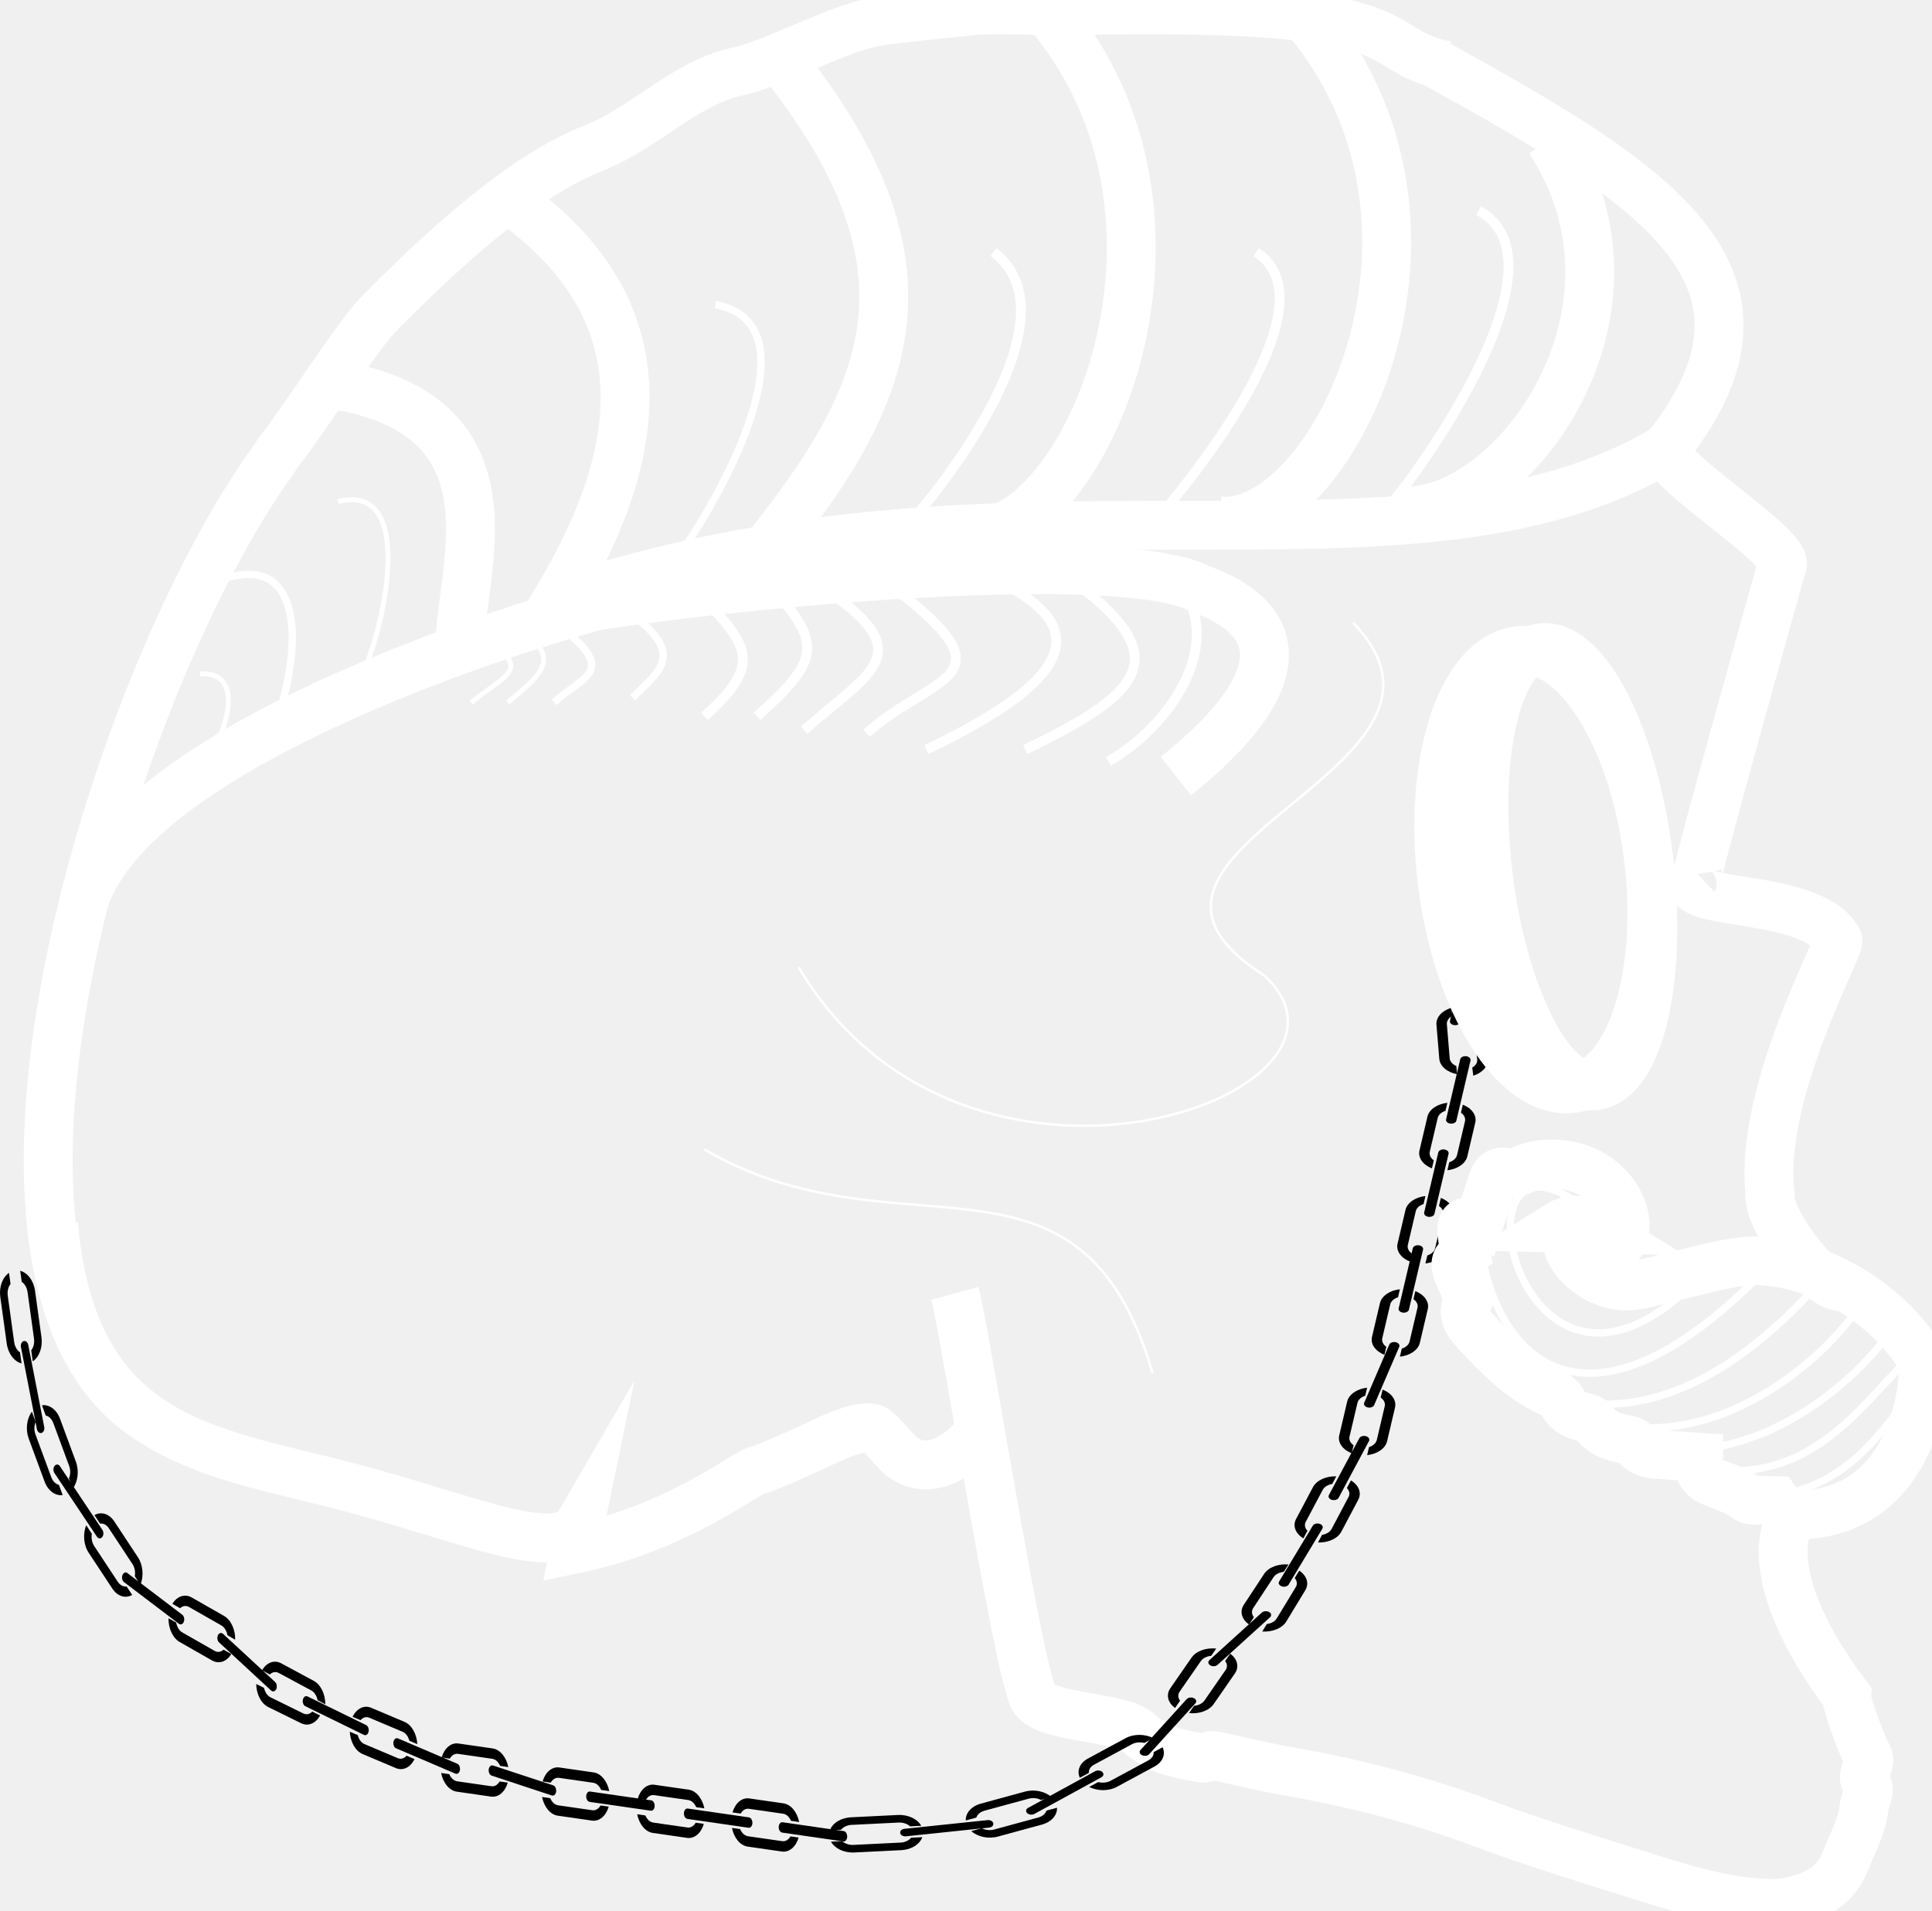
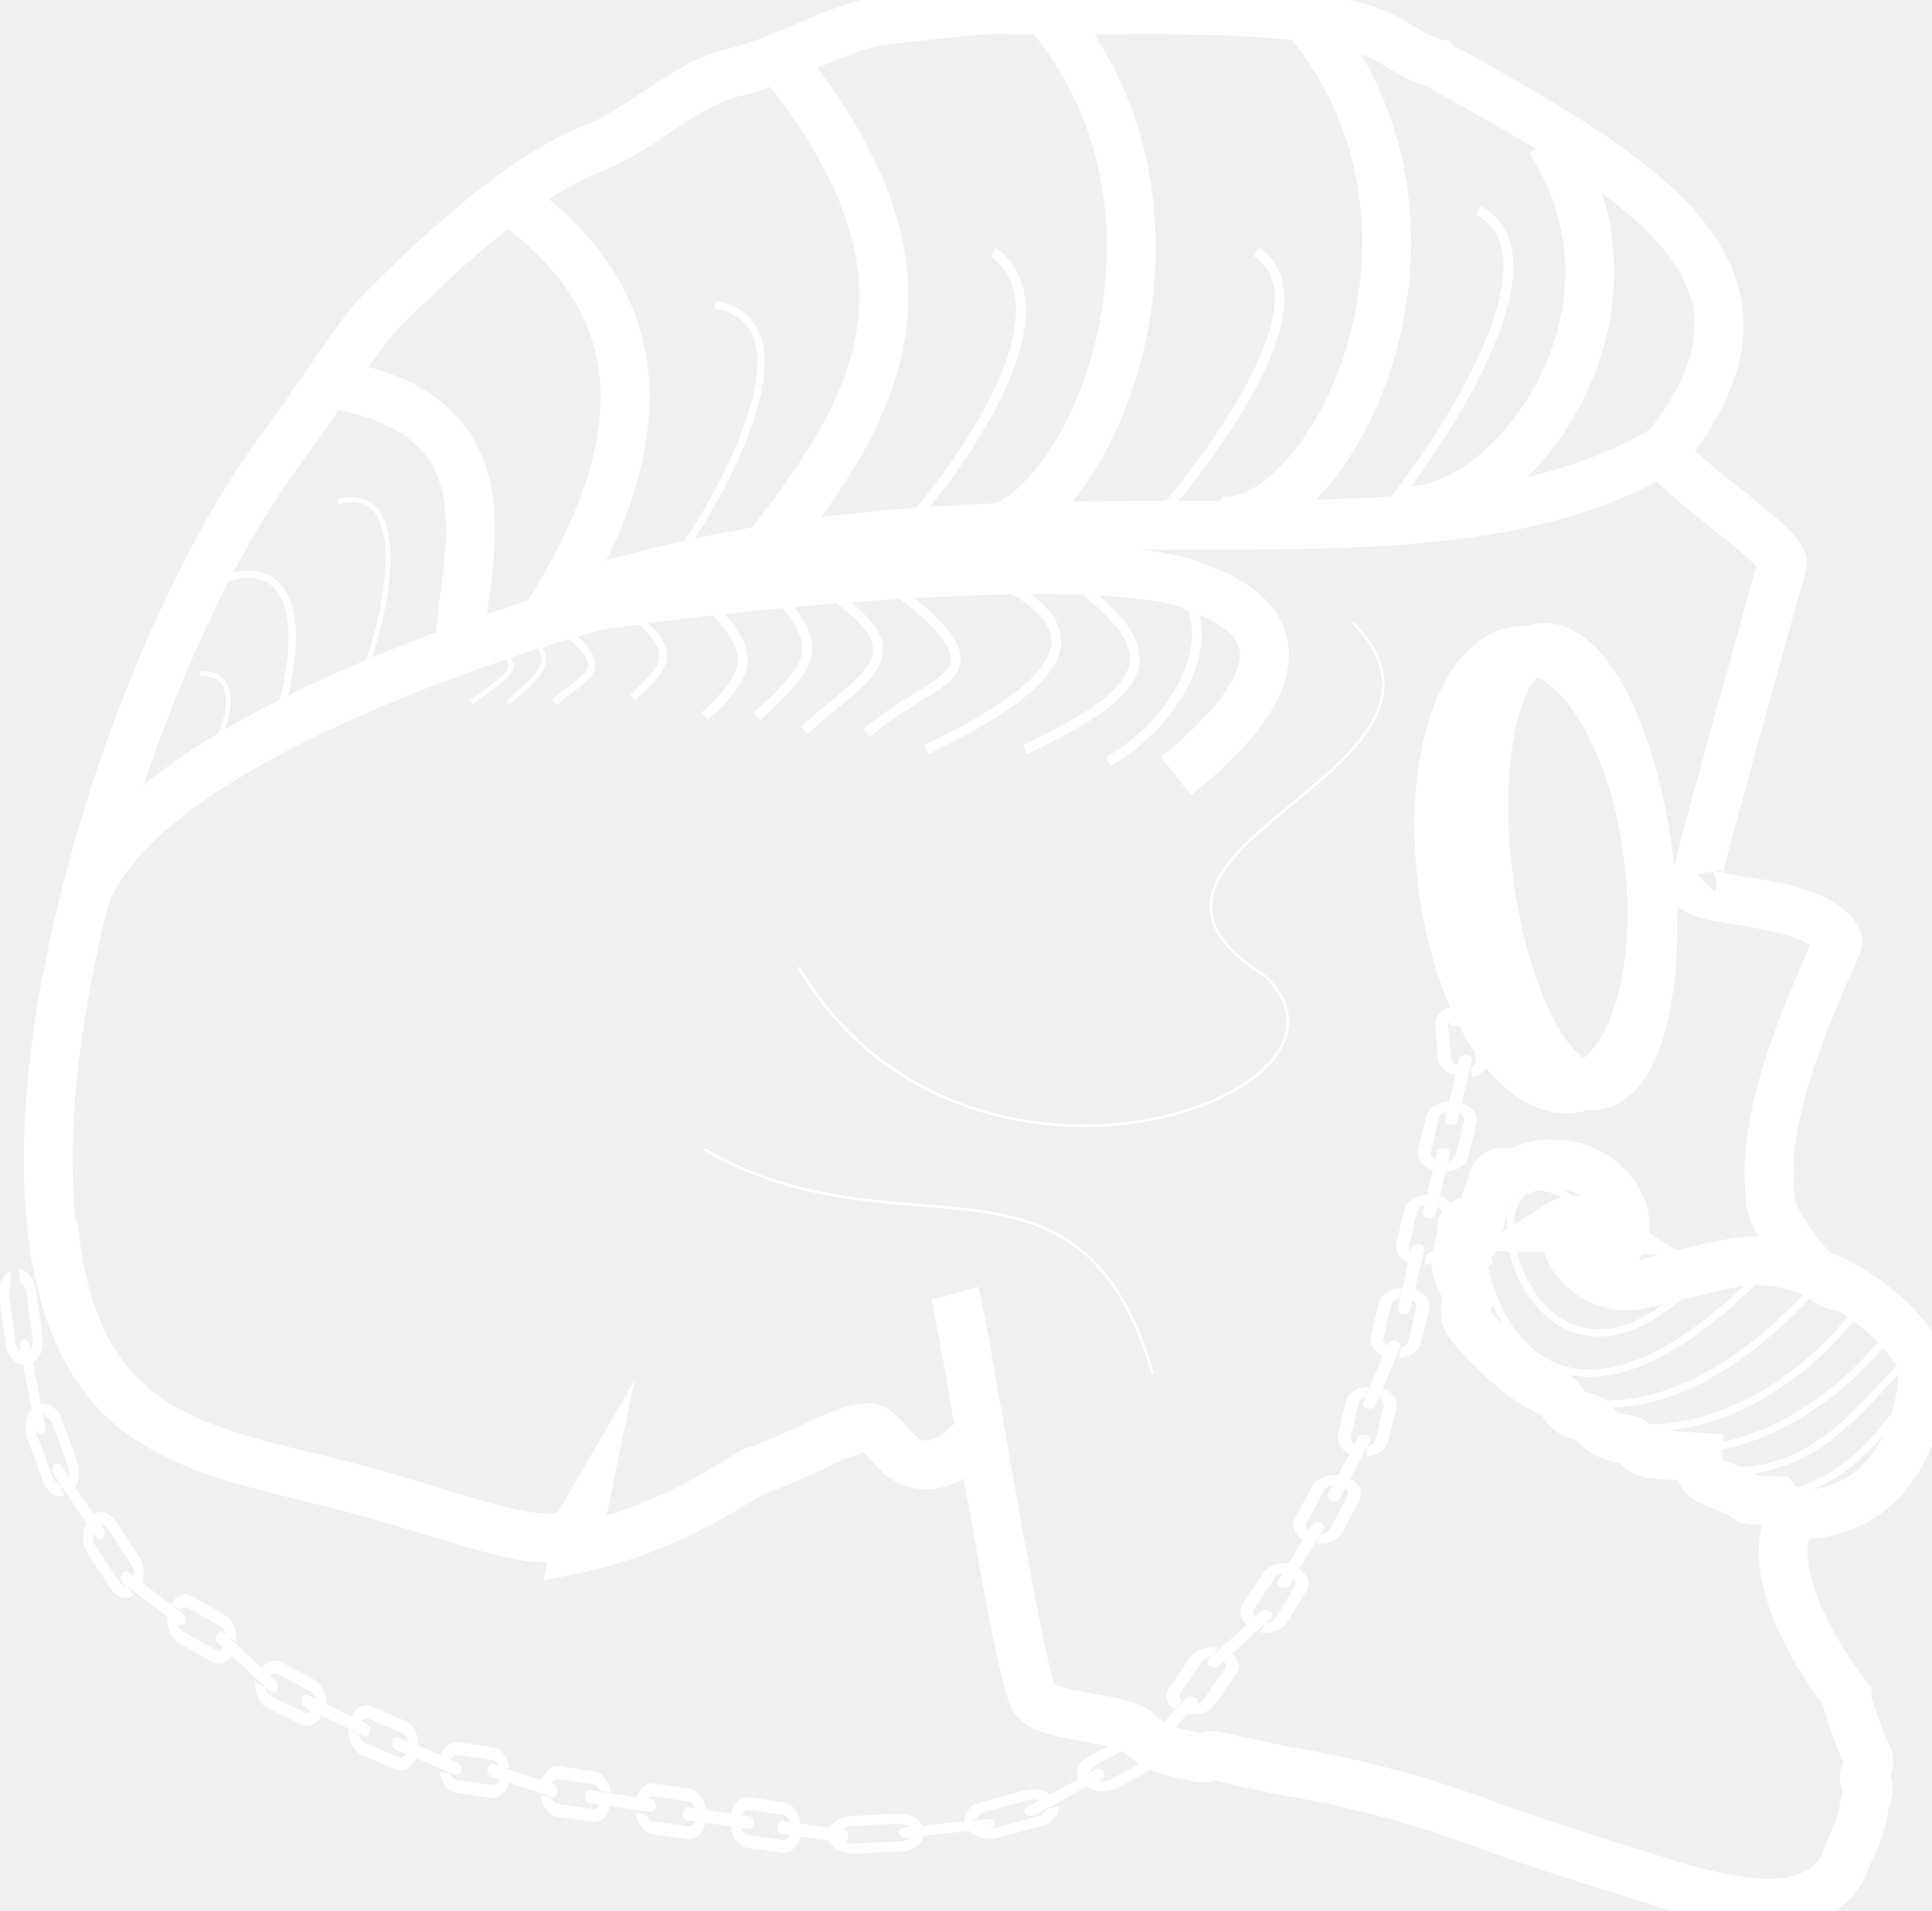
- <svg xmlns="http://www.w3.org/2000/svg" viewBox="0 0 790.2 781.58">
+ <svg xmlns="http://www.w3.org/2000/svg" style="background:#000;" viewBox="0 0 790.2 781.58">
  <defs>
    <style>
			.cls-1, .cls-2, .cls-3, .cls-4, .cls-5, .cls-6, .cls-7 {
			  fill: none;
			  stroke: #fff;
			  stroke-miterlimit: 10;
			}
	  
			.cls-2 {
			  stroke-width: 20px;
			}
	  
			.cls-3 {
			  stroke-width: 2px;
			}
	  
			.cls-4 {
			  stroke-width: 20px;
			}
	  
			.cls-5 {
			  stroke-width: 4px;
			}
	  
			.cls-6 {
			  stroke-width: 3px;
			}
	  
			.cls-7 {
			  stroke-width: 20px;
			}
		  </style>
  </defs>
  <path class="cls-2" d="M586.21,25.43c89.97,49.64,151.53,87.05,95.39,157.86-3.91,7.46,50.19,40.06,47.34,47.91-.66,1.8-34.95,124.54-34.58,126.43" />
  <path class="cls-2" d="M61.79,581.02c-90.16-55.35-17.55-300.16,50.68-393.81.59-.81.97-1.75,1.61-2.53,9.06-11.04,31.93-47.18,40.44-55.82,22.97-23.35,57.72-56.43,88.44-68.35,20.27-7.86,37.14-26.57,58.39-31.18,15.76-3.42,40.83-17.52,56.69-20.41,6.91-1.26,33.24-3.82,40.25-4.54,9.15-.93,29.87.21,39.12,0,147.78-3.31,120.46,15.4,154.03,22.44" />
  <path class="cls-2" d="M681.61,183.29c-104.56,63.13-269.07,0-454.88,63.13" />
  <path class="cls-2" d="M400.79,584.45c-2.46,5.86-19.09,22.24-32.63,10.76-2.07-1.76-8.39-9.72-10.88-10.81-3.59-1.56-12.61,1.56-20.98,5.67-2.19,1.08-23.47,10.85-26.65,11.34-4.14.64-32.15,23.46-74.59,32.22l2.21-10.72c-8.81,15.19-43.45-.88-91.81-13.89-59.19-15.93-115.25-17.97-123.61-108.17" />
  <path class="cls-4" d="M734.48,618.24c-10.65,12.66-5.29,40.99,20.79,75.29-.3,3.05,6.55,21.3,8.22,23.81,3.07,4.61-3.25,7.99,0,12.47,1.92,2.64-.89,6.53-1.13,9.64-.54,7-4.81,14.6-7.35,21.22-1.44,3.76-3.53,7.16-6.46,9.87-1.87,1.73-4.22,3.07-6.55,4.16-6.7,3.13-13.7,4.24-21.2,3.79-16.08-.96-31.34-5.46-46.47-10.26-22.83-7.24-45.79-14.09-68.24-22.52-25.68-9.64-52.17-16.44-79.21-21.18-9.61-1.69-19.11-4.03-28.66-6.1-1.44-.31-2.73-.72-4.22.24-.83.53-2.23.5-3.29.3-6.25-1.2-12.58-2.26-18.23-5.36-2.55-1.4-5-3.14-7.13-5.12-6.91-6.44-38.68-5.75-42.69-14.13-6.85-14.3-27.91-150.07-32.13-165.35" />
  <path class="cls-4" d="M694.36,357.62c-14.74,14.17,46.59,6.35,57.37,27.04,1.35,1.73-32.6,62.93-27.78,103.46-1.7,9.07,19.36,39.54,30.61,38.27" />
  <path class="cls-7" d="M480.92,317.38c28.02-22.11,60.1-58.05,9.95-76.54-30.12-15.88-171.44-4.39-245.84,6.8-5.49.83-188.23,51.69-210.63,120.74" />
  <path class="cls-5" d="M378.91,306.61c52.71-25.36,79.01-50.38,17.5-73.88" />
  <path class="cls-5" d="M328.91,298.67c28.73-25.44,50-31.99.98-62.6" />
  <path class="cls-5" d="M288.14,293c25.63-22.89,16.7-29.75-4.26-52.64" />
  <path class="cls-6" d="M226.72,287.36c11.01-10.81,27.95-12.47,0-32.62" />
  <path class="cls-6" d="M258.78,285.45c10.39-11.34,25.1-18.08-7.58-39.04" />
  <path class="cls-3" d="M192.72,287.36c12.09-10.02,24.65-13.49,8.66-23.44" />
-   <g class="stroke-white fill-white">
+   <g style="stroke:#fff; fill:#fff" class="stroke-white fill-white">
    <path d="M551.97,587.61l3.24-13.78c.31-1.34,1.55-2.4,3.18-2.93l.77-3.28c-4.07.45-7.45,2.67-8.16,5.69l-3.24,13.78c-.71,3.02,1.46,5.93,5.09,7.34l.77-3.28c-1.29-.89-1.97-2.19-1.66-3.53Z" />
    <path d="M566.36,575.21l-3.24,13.78c-.31,1.34-1.55,2.4-3.18,2.93l-.77,3.28c4.07-.45,7.45-2.67,8.16-5.69l3.24-13.78c.71-3.02-1.46-5.93-5.09-7.34l-.77,3.28c1.29.89,1.97,2.19,1.66,3.53Z" />
    <path d="M543.52,611.54c-.41.77.14,1.65,1.24,1.96s2.32-.07,2.74-.84l12.44-23.25c.41-.77-.14-1.65-1.24-1.96s-2.32.07-2.74.84l-12.44,23.25Z" />
    <path d="M557.97,573.79c-.34.79.29,1.64,1.42,1.9s2.31-.18,2.65-.97l10.25-23.81c.34-.79-.29-1.64-1.42-1.9s-2.31.18-2.65.97l-10.25,23.81Z" />
    <path d="M565.37,547.34l3.24-13.78c.31-1.34,1.55-2.4,3.18-2.93l.77-3.28c-4.07.45-7.45,2.67-8.16,5.69l-3.24,13.78c-.71,3.02,1.46,5.93,5.09,7.34l.77-3.28c-1.29-.89-1.97-2.19-1.66-3.53Z" />
    <path d="M579.76,534.94l-3.24,13.78c-.31,1.34-1.55,2.4-3.18,2.93l-.77,3.28c4.07-.45,7.45-2.67,8.16-5.69l3.24-13.78c.71-3.02-1.46-5.93-5.09-7.34l-.77,3.28c1.29.89,1.97,2.19,1.66,3.53Z" />
    <path d="M534.08,622.45l6.92-13.05c.67-1.27,2.17-2.13,3.91-2.42l1.65-3.11c-4.11-.14-8.03,1.56-9.54,4.41l-6.92,13.05c-1.51,2.86-.18,6.03,3,7.92l1.65-3.11c-1.03-1.06-1.34-2.43-.67-3.7Z" />
    <path d="M551.55,612.35l-6.92,13.05c-.67,1.27-2.17,2.13-3.91,2.42l-1.65,3.11c4.11.14,8.03-1.56,9.54-4.41l6.92-13.05c1.51-2.86.18-6.03-3-7.92l-1.65,3.11c1.03,1.06,1.34,2.43.67,3.7Z" />
    <path d="M584.79,471.08l3.24-13.78c.31-1.34,1.55-2.4,3.18-2.93l.77-3.28c-4.07.45-7.45,2.67-8.16,5.69l-3.24,13.78c-.71,3.02,1.46,5.93,5.09,7.34l.77-3.28c-1.29-.89-1.97-2.19-1.66-3.53Z" />
    <path d="M599.18,458.68l-3.24,13.78c-.31,1.34-1.55,2.4-3.18,2.93l-.77,3.28c4.07-.45,7.45-2.67,8.16-5.69l3.24-13.78c.71-3.02-1.46-5.93-5.09-7.34l-.77,3.28c1.29.89,1.97,2.19,1.66,3.53Z" />
    <path d="M591.47,457.85c-.19.82.59,1.6,1.75,1.74s2.26-.4,2.45-1.22l5.78-24.59c.19-.82-.59-1.6-1.76-1.74s-2.26.4-2.45,1.22l-5.78,24.59Z" />
    <path d="M582.5,495.98c-.19.82.59,1.6,1.75,1.74s2.26-.4,2.45-1.22l5.78-24.59c.19-.82-.59-1.6-1.76-1.74s-2.26.4-2.45,1.22l-5.78,24.59Z" />
    <path d="M575.82,509.21l3.24-13.78c.31-1.34,1.55-2.4,3.18-2.93l.77-3.28c-4.07.45-7.45,2.67-8.16,5.69l-3.24,13.78c-.71,3.02,1.46,5.93,5.09,7.34l.77-3.28c-1.29-.89-1.97-2.19-1.66-3.53Z" />
    <path d="M590.2,496.81l-3.24,13.78c-.31,1.34-1.55,2.4-3.18,2.93l-.77,3.28c4.07-.45,7.45-2.67,8.16-5.69l3.24-13.78c.71-3.02-1.46-5.93-5.09-7.34l-.77,3.28c1.29.89,1.97,2.19,1.66,3.53Z" />
    <path d="M592.94,432.9l-1.16-13.96c-.11-1.36.76-2.6,2.18-3.38l-.28-3.33c-3.82,1.11-6.41,3.83-6.16,6.89l1.16,13.96c.25,3.06,3.28,5.54,7.26,6.3l-.28-3.33c-1.54-.65-2.61-1.81-2.72-3.16Z" />
    <path d="M580.29,509.37c-1.16-.14-2.26.4-2.45,1.22l-2.89,12.29-2.89,12.29c-.19.82.59,1.6,1.75,1.74s2.26-.4,2.45-1.22l2.89-12.29,2.89-12.29c.19-.82-.59-1.6-1.76-1.74Z" />
    <path d="M593.06,417.57c-.19.82.59,1.6,1.75,1.74s2.26-.4,2.45-1.22l2.89-12.29-4.21-.52-2.89,12.29Z" />
    <path d="M523.17,646.89c-.46.76.05,1.65,1.12,2s2.33,0,2.78-.75l13.78-22.85c.46-.76-.05-1.65-1.12-2s-2.33,0-2.78.75l-13.78,22.85Z" />
    <path d="M602.44,419.33l1.75,13.93c.17,1.35-.65,2.61-2.03,3.42l.42,3.32c3.77-1.19,6.25-3.97,5.87-7.02l-1.75-13.93c-.38-3.05-3.51-5.46-7.52-6.14l.42,3.32c1.56.62,2.68,1.75,2.85,3.1Z" />
    <path d="M348.34,746.44l19.21-.95c1.87-.09,3.58.53,4.67,1.55l4.58-.23c-1.56-2.76-5.33-4.63-9.54-4.42l-19.21.95c-4.21.21-7.6,2.43-8.62,5.32l4.58-.23c.89-1.12,2.47-1.91,4.33-2Z" />
    <path d="M368.32,753.68l-19.21.95c-1.87.09-3.58-.53-4.67-1.55l-4.58.23c1.56,2.76,5.33,4.63,9.54,4.42l19.21-.95c4.21-.21,7.6-2.43,8.62-5.32l-4.58.23c-.89,1.12-2.47,1.91-4.33,2Z" />
    <path d="M369.93,748.05c-1.13.12-1.91.9-1.74,1.75s1.22,1.44,2.35,1.32l33.99-3.56c1.13-.12,1.91-.9,1.74-1.75s-1.22-1.44-2.35-1.32l-33.99,3.56Z" />
    <path d="M402.67,740.64l18.03-4.91c1.75-.48,3.64-.24,5.09.52l4.3-1.17c-2.58-2.32-6.93-3.32-10.88-2.25l-18.03,4.91c-3.95,1.08-6.32,3.91-6.16,6.89l4.3-1.17c.41-1.26,1.61-2.34,3.36-2.82Z" />
    <path d="M424.67,743.42l-18.03,4.91c-1.75.48-3.64.24-5.09-.52l-4.3,1.17c2.58,2.32,6.93,3.32,10.88,2.25l18.03-4.91c3.95-1.08,6.32-3.91,6.16-6.89l-4.3,1.17c-.41,1.26-1.61,2.34-3.36,2.82Z" />
    <path d="M482.5,691.92l8.66-12.49c.84-1.21,2.45-1.97,4.22-2.13l2.06-2.98c-4.07-.44-8.2.97-10.09,3.71l-8.66,12.49c-1.9,2.73-1,5.98,1.91,8.1l2.06-2.98c-.88-1.12-1-2.51-.16-3.73Z" />
    <path d="M501.26,683.12l-8.66,12.49c-.84,1.21-2.45,1.97-4.22,2.13l-2.06,2.98c4.07.44,8.2-.97,10.09-3.71l8.66-12.49c1.9-2.73,1-5.98-1.91-8.1l-2.06,2.98c.88,1.12,1,2.51.16,3.73Z" />
    <path d="M494.65,679.05c-.71.65-.55,1.61.37,2.14s2.24.44,2.96-.2l21.47-19.47c.71-.65.55-1.61-.37-2.14s-2.24-.44-2.96.2l-21.47,19.47Z" />
    <path d="M466.46,715.82c-.63.69-.34,1.64.64,2.11s2.29.29,2.92-.4l18.91-20.82c.63-.69.34-1.64-.64-2.11s-2.29-.29-2.92.4l-18.91,20.82Z" />
    <path d="M447.49,721.81l15.45-8.35c1.5-.81,3.41-.96,5.08-.53l3.68-1.99c-3.37-1.71-7.93-1.8-11.31.03l-15.45,8.35c-3.38,1.83-4.58,5.02-3.29,7.86l3.68-1.99c-.09-1.29.66-2.57,2.16-3.38Z" />
    <path d="M469.69,720.05l-15.45,8.35c-1.5.81-3.41.96-5.08.53l-3.68,1.99c3.37,1.71,7.93,1.8,11.31-.03l15.45-8.35c3.38-1.83,4.58-5.02,3.29-7.86l-3.68,1.99c.09,1.29-.66,2.57-2.16,3.38Z" />
    <path d="M512.58,657.75l8.3-12.62c.81-1.23,2.4-2,4.16-2.19l1.98-3.01c-4.08-.38-8.17,1.1-9.99,3.86l-8.3,12.62c-1.82,2.76-.83,6,2.14,8.07l1.98-3.01c-.91-1.11-1.07-2.5-.27-3.72Z" />
    <path d="M450.87,724.82c-.71-.68-2.02-.83-2.94-.33l-13.72,7.5-13.72,7.5c-.91.5-1.08,1.46-.37,2.14s2.02.83,2.94.33l13.72-7.5,13.72-7.5c.91-.5,1.08-1.46.37-2.14Z" />
    <path d="M529.96,649.21l-7.77,12.8c-.75,1.24-2.31,2.06-4.06,2.28l-1.85,3.05c4.09.28,8.12-1.28,9.82-4.08l7.77-12.8c1.7-2.8.57-6.01-2.48-8.02l-1.85,3.05c.96,1.09,1.18,2.47.42,3.72Z" />
  </g>
  <path class="cls-4" d="M786.41,556.87c1.08,3.89-.63,59.69-48.43,62.76-6.11,1.04-7.24.33-11.68-5.81-2.19-.06-4.52-.05-6.87-.19-1.59-.09-3.62.17-4.75-.69-4.75-3.61-10.07-4.92-15.17-7.17-4.52-1.99-4.79-5.9-4.78-9.73-5.13-.35-9.36-.54-13.63-.95-4.43-.43-9.1.16-12.72-4.92-.51-.71-2-1.16-3.01-1.33-5.29-.9-10.18-2.34-13.89-7.49-.77-1.06-3.02-1.51-4.61-1.96-3.45-.97-6.21-2.48-7.91-6.03-.61-1.28-2.29-2.72-3.68-3.32-12.58-5.44-21.97-14.93-31.06-24.71-5.69-6.13-5.99-8.35-3.36-14.61-6.88-14.43-6.89-14.53-1.46-18.38-.38-1.81-.89-3.83-1.2-5.84-1.05-6.9.27-7.79,6.56-5.51,2.01-6.28,3.82-12.53,6.04-18.56.79-2.14,2.23-3.78,5.93-2.65,1.97.6,4.31-.54,6.19-1.35,5.96-2.56,12.52-2.97,19.77-1.42,17.35,3.71,28.59,23.8,17.64,34.58-1.72-1.7-3.44-3.36-5.13-5.06-4.27-4.3-8.28-5.47-11.59-3.36-3.29,2.1-3.42,6.04-.35,10.78,4.87,7.51,14.73,12.8,23.97,11.96,5.82-.53,11.17-2.48,16.76-3.72,9.73-2.16,19.18-5.1,29.28-6.21,24.49-2.69,59.58,14.93,74.28,42.97M635.58,502.27c5.93.13,10.82.23,16.75.36-7.7-4.68-9.9-4.69-16.75-.36Z" />
  <ellipse class="cls-4" cx="632.08" cy="355.62" rx="42.47" ry="90.22" transform="translate(-38.75 79.97) rotate(-7.02)" />
  <ellipse class="cls-4" cx="641.49" cy="354.46" rx="32.98" ry="90.22" transform="translate(-38.53 81.11) rotate(-7.02)" />
-   <g class="stroke-white fill-white">
+   <g style="stroke:#fff; fill:#fff" class="stroke-white fill-white">
    <path d="M187.35,717.39l14.01,2.02c1.36.2,2.53,1.34,3.2,2.91l3.34.48c-.8-4.01-3.32-7.18-6.39-7.63l-14.01-2.02c-3.07-.44-5.78,1.98-6.86,5.72l3.34.48c.77-1.37,2.01-2.16,3.37-1.96Z" />
    <path d="M200.97,730.63l-14.01-2.02c-1.36-.2-2.53-1.34-3.2-2.91l-3.34-.48c.8,4.01,3.32,7.18,6.39,7.63l14.01,2.02c3.07.44,5.78-1.98,6.86-5.72l-3.34-.48c-.77,1.37-2.01,2.16-3.37,1.96Z" />
    <path d="M162.77,711.07c-.81-.34-1.63.29-1.84,1.41s.27,2.31,1.08,2.65l24.25,10.35c.81.34,1.63-.29,1.84-1.41s-.27-2.31-1.08-2.65l-24.25-10.35Z" />
    <path d="M201.65,722.15c-.82-.27-1.61.44-1.76,1.58s.38,2.29,1.2,2.56l24.61,8.12c.82.27,1.61-.44,1.76-1.58s-.38-2.29-1.2-2.56l-24.61-8.12Z" />
    <path d="M228.64,727.2l14.01,2.02c1.36.2,2.53,1.34,3.2,2.91l3.34.48c-.8-4.01-3.32-7.18-6.39-7.63l-14.01-2.02c-3.07-.44-5.78,1.98-6.86,5.72l3.34.48c.77-1.37,2.01-2.16,3.37-1.96Z" />
    <path d="M242.26,740.45l-14.01-2.02c-1.36-.2-2.53-1.34-3.2-2.91l-3.34-.48c.8,4.01,3.32,7.18,6.39,7.63l14.01,2.02c3.07.44,5.78-1.98,6.86-5.72l-3.34-.48c-.77,1.37-2.01,2.16-3.37,1.96Z" />
    <path d="M151.08,702.62l13.61,5.75c1.32.56,2.32,1.98,2.75,3.68l3.24,1.37c-.22-4.11-2.26-7.86-5.23-9.12l-13.61-5.75c-2.98-1.26-6.02.35-7.63,3.69l3.24,1.37c.96-1.11,2.3-1.55,3.63-.99Z" />
    <path d="M162.67,719.14l-13.61-5.75c-1.32-.56-2.32-1.98-2.75-3.68l-3.24-1.37c.22,4.11,2.26,7.86,5.23,9.12l13.61,5.75c2.98,1.26,6.02-.35,7.63-3.69l-3.24-1.37c-.96,1.11-2.3,1.55-3.63.99Z" />
    <path d="M306.31,739.86l14.01,2.02c1.36.2,2.53,1.34,3.2,2.91l3.34.48c-.8-4.01-3.32-7.18-6.39-7.63l-14.01-2.02c-3.07-.44-5.78,1.98-6.86,5.72l3.34.48c.77-1.37,2.01-2.16,3.37-1.96Z" />
    <path d="M319.93,753.1l-14.01-2.02c-1.36-.2-2.53-1.34-3.2-2.91l-3.34-.48c.8,4.01,3.32,7.18,6.39,7.63l14.01,2.02c3.07.44,5.78-1.98,6.86-5.72l-3.34-.48c-.77,1.37-2.01,2.16-3.37,1.96Z" />
    <path d="M320.08,745.36c-.83-.12-1.54.73-1.58,1.9s.6,2.22,1.43,2.34l25,3.61c.83.12,1.54-.73,1.58-1.9s-.6-2.22-1.43-2.34l-25-3.61Z" />
    <path d="M281.31,739.76c-.83-.12-1.54.73-1.58,1.9s.6,2.22,1.43,2.34l25,3.61c.83.12,1.54-.73,1.58-1.9s-.6-2.22-1.43-2.34l-25-3.61Z" />
    <path d="M267.54,734.27l14.01,2.02c1.36.2,2.53,1.34,3.2,2.91l3.34.48c-.8-4.01-3.32-7.18-6.39-7.63l-14.01-2.02c-3.07-.44-5.78,1.98-6.86,5.72l3.34.48c.77-1.37,2.01-2.16,3.37-1.96Z" />
    <path d="M281.16,747.51l-14.01-2.02c-1.36-.2-2.53-1.34-3.2-2.91l-3.34-.48c.8,4.01,3.32,7.18,6.39,7.63l14.01,2.02c3.07.44,5.78-1.98,6.86-5.72l-3.34-.48c-.77,1.37-2.01,2.16-3.37,1.96Z" />
    <path d="M267.77,738.74c.04-1.17-.6-2.22-1.43-2.34l-12.5-1.8-12.5-1.8c-.83-.12-1.54.73-1.58,1.9s.6,2.22,1.43,2.34l12.5,1.8,12.5,1.8c.83.12,1.54-.73,1.58-1.9Z" />
    <path d="M125.78,693.9c-.8-.39-1.64.19-1.89,1.3s.2,2.32,1,2.71l23.97,11.72c.8.39,1.64-.19,1.89-1.3s-.2-2.32-1-2.71l-23.97-11.72Z" />
    <path d="M11.27,528.48l2.64,19.05c.26,1.85-.21,3.61-1.14,4.79l.63,4.54c2.62-1.79,4.14-5.72,3.56-9.89l-2.64-19.05c-.58-4.17-3.08-7.35-6.06-8.12l.63,4.54c1.19.78,2.12,2.29,2.37,4.14Z" />
    <path d="M5.81,549.02l-2.64-19.05c-.26-1.85.21-3.61,1.14-4.79l-.63-4.54c-2.62,1.79-4.14,5.72-3.56,9.89l2.64,19.05c.58,4.17,3.08,7.35,6.06,8.12l-.63-4.54c-1.19-.78-2.12-2.29-2.37-4.14Z" />
    <path d="M11.56,550.12c-.22-1.12-1.07-1.82-1.89-1.58s-1.33,1.34-1.11,2.46l6.53,33.55c.22,1.12,1.07,1.82,1.89,1.58s1.33-1.34,1.11-2.46l-6.53-33.55Z" />
    <path d="M21.81,582.09l6.47,17.53c.63,1.7.56,3.61-.07,5.11l1.54,4.18c2.09-2.78,2.7-7.2,1.28-11.04l-6.47-17.53c-1.42-3.84-4.45-5.95-7.4-5.53l1.54,4.18c1.29.29,2.47,1.4,3.1,3.1Z" />
    <path d="M20.98,604.25l-6.47-17.53c-.63-1.7-.56-3.61.07-5.11l-1.54-4.18c-2.09,2.78-2.7,7.2-1.28,11.04l6.47,17.53c1.42,3.84,4.45,5.95,7.4,5.53l-1.54-4.18c-1.29-.29-2.47-1.4-3.1-3.1Z" />
    <path d="M77.35,657.34l13.2,7.53c1.28.73,2.18,2.27,2.49,4.02l3.15,1.79c.08-4.09-1.69-8.08-4.58-9.73l-13.2-7.53c-2.89-1.65-6.05-.47-7.9,2.61l3.15,1.79c1.04-.97,2.42-1.22,3.7-.49Z" />
    <path d="M87.76,675.25l-13.2-7.53c-1.28-.73-2.18-2.27-2.49-4.02l-3.15-1.79c-.08,4.09,1.69,8.08,4.58,9.73l13.2,7.53c2.89,1.65,6.05.47,7.9-2.61l-3.15-1.79c-1.04.97-2.42,1.22-3.7.49Z" />
    <path d="M91.24,668.31c-.71-.65-1.65-.4-2.1.56s-.25,2.27.46,2.93l21.28,19.68c.71.65,1.65.4,2.1-.56s.25-2.27-.46-2.93l-21.28-19.68Z" />
    <path d="M52.13,643.46c-.74-.57-1.66-.2-2.04.83s-.09,2.31.66,2.87l22.4,17.01c.74.57,1.66.2,2.04-.83s.09-2.31-.66-2.87l-22.4-17.01Z" />
    <path d="M44.5,625.08l9.67,14.66c.94,1.42,1.26,3.31.97,5.02l2.3,3.49c1.41-3.51,1.1-8.06-1.02-11.27l-9.67-14.66c-2.12-3.21-5.41-4.13-8.12-2.59l2.3,3.49c1.28-.2,2.62.43,3.56,1.85Z" />
    <path d="M48.2,647.04l-9.67-14.66c-.94-1.42-1.26-3.31-.97-5.02l-2.3-3.49c-1.41,3.51-1.1,8.06,1.02,11.27l9.67,14.66c2.12,3.21,5.41,4.13,8.12,2.59l-2.3-3.49c-1.28.2-2.62-.43-3.56-1.85Z" />
    <path d="M114.03,684.31l13.3,7.16c1.29.7,2.21,2.21,2.55,3.95l3.17,1.71c.02-4.1-1.81-8.04-4.72-9.61l-13.3-7.16c-2.91-1.57-6.05-.3-7.85,2.84l3.17,1.71c1.03-1,2.4-1.29,3.69-.59Z" />
    <path d="M41.8,628.72c.62-.77.65-2.09.08-2.95l-8.68-13.01-8.68-13.01c-.58-.86-1.55-.95-2.17-.18s-.65,2.09-.08,2.95l8.68,13.01,8.68,13.01c.58.86,1.55.95,2.17.18Z" />
    <path d="M124.05,700.86l-13.43-6.61c-1.3-.64-2.25-2.12-2.63-3.85l-3.2-1.58c.08,4.1,1.98,7.98,4.92,9.42l13.43,6.61c2.94,1.45,6.04.04,7.77-3.17l-3.2-1.58c-1,1.05-2.36,1.39-3.67.75Z" />
  </g>
  <path class="cls-4" d="M571.48,208.78c44.4,5.33,109.49-79.42,62.33-151.58" />
  <path class="cls-4" d="M498.45,213c44.4,5.33,107.23-116.79,37.61-203.13" />
  <path class="cls-4" d="M396.4,217.93c44.4,5.33,104.01-123.64,34.39-209.98" />
  <path class="cls-4" d="M313.01,224.96c50.36-63.16,75.12-115.04,5.49-201.38" />
  <path class="cls-4" d="M221.93,254.73c58.77-90.46,32.08-140.83-14.27-173.62" />
  <path class="cls-6" d="M112.07,298.67c15.21-43.94,7.97-77.28-28.73-58.31" />
  <path class="cls-7" d="M188.15,263.92c.04-30.22,25.8-93.04-49.91-106.3" />
  <path class="cls-6" d="M660.21,505.36c-74.53-77.89-44.37,105.4,38.35,13.29" />
  <path class="cls-6" d="M604.76,500.98c2.12,47.18,38.15,100.32,118.48,17.14" />
  <path class="cls-6" d="M642.32,577.37c52.79,23.1,102.43-18.65,119.19-44.46" />
  <path class="cls-6" d="M655.77,586.48c52.79,23.1,102.43-18.65,119.19-44.46" />
  <path class="cls-6" d="M696.31,600.48c46.81,8.23,67.5-30.3,87.59-47.8" />
  <path class="cls-6" d="M714.68,612.93c44.66-1.12,55.72-32.69,72.86-48.09" />
  <path class="cls-6" d="M633.8,570.79c49.43,15.86,91.12-24.91,110.13-45.87" />
  <path class="cls-5" d="M453.38,311.47c28.35-16.39,48.82-52.33,26.89-74.1" />
  <path class="cls-5" d="M354.42,299.91c28.73-25.44,62.82-21.55,5.23-63.84" />
  <path class="cls-5" d="M309.66,293c25.63-22.89,26.81-29.75,5.85-52.64" />
  <path class="cls-5" d="M419.36,306.61c52.71-25.36,61.23-39.93,12.78-73.88" />
  <path class="cls-6" d="M274.24,231.44c10.39-11.34,65.2-98.32,18.32-106.83" />
  <path class="cls-5" d="M372.7,213.16c10.39-11.34,69.04-83.67,33.6-110.04" />
  <path class="cls-5" d="M471.44,214.28c10.39-11.34,76.19-89.67,42.32-111.15" />
  <path class="cls-5" d="M566.8,208.78c10.39-11.34,77.16-101.4,37.96-122.66" />
  <path class="cls-3" d="M143.2,284.85c10.39-11.34,31.32-89.03-4.95-79.67" />
  <path class="cls-3" d="M81.14,316.15c12.03-15.27,19.92-41.72.63-40.51" />
  <path class="cls-1" d="M288.09,470.15c80.07,46.66,153.64-10.54,183.34,91.55" />
  <path class="cls-3" d="M207.66,287.36c12.09-10.02,22.55-18.08,6.56-28.03" />
  <path class="cls-1" d="M553.4,254.73c59.13,60.69-117.89,92.46-36.24,144.33" />
  <path class="cls-1" d="M326.64,395.66c68.34,114.78,242.67,51.85,190.52,3.4" />
</svg>
